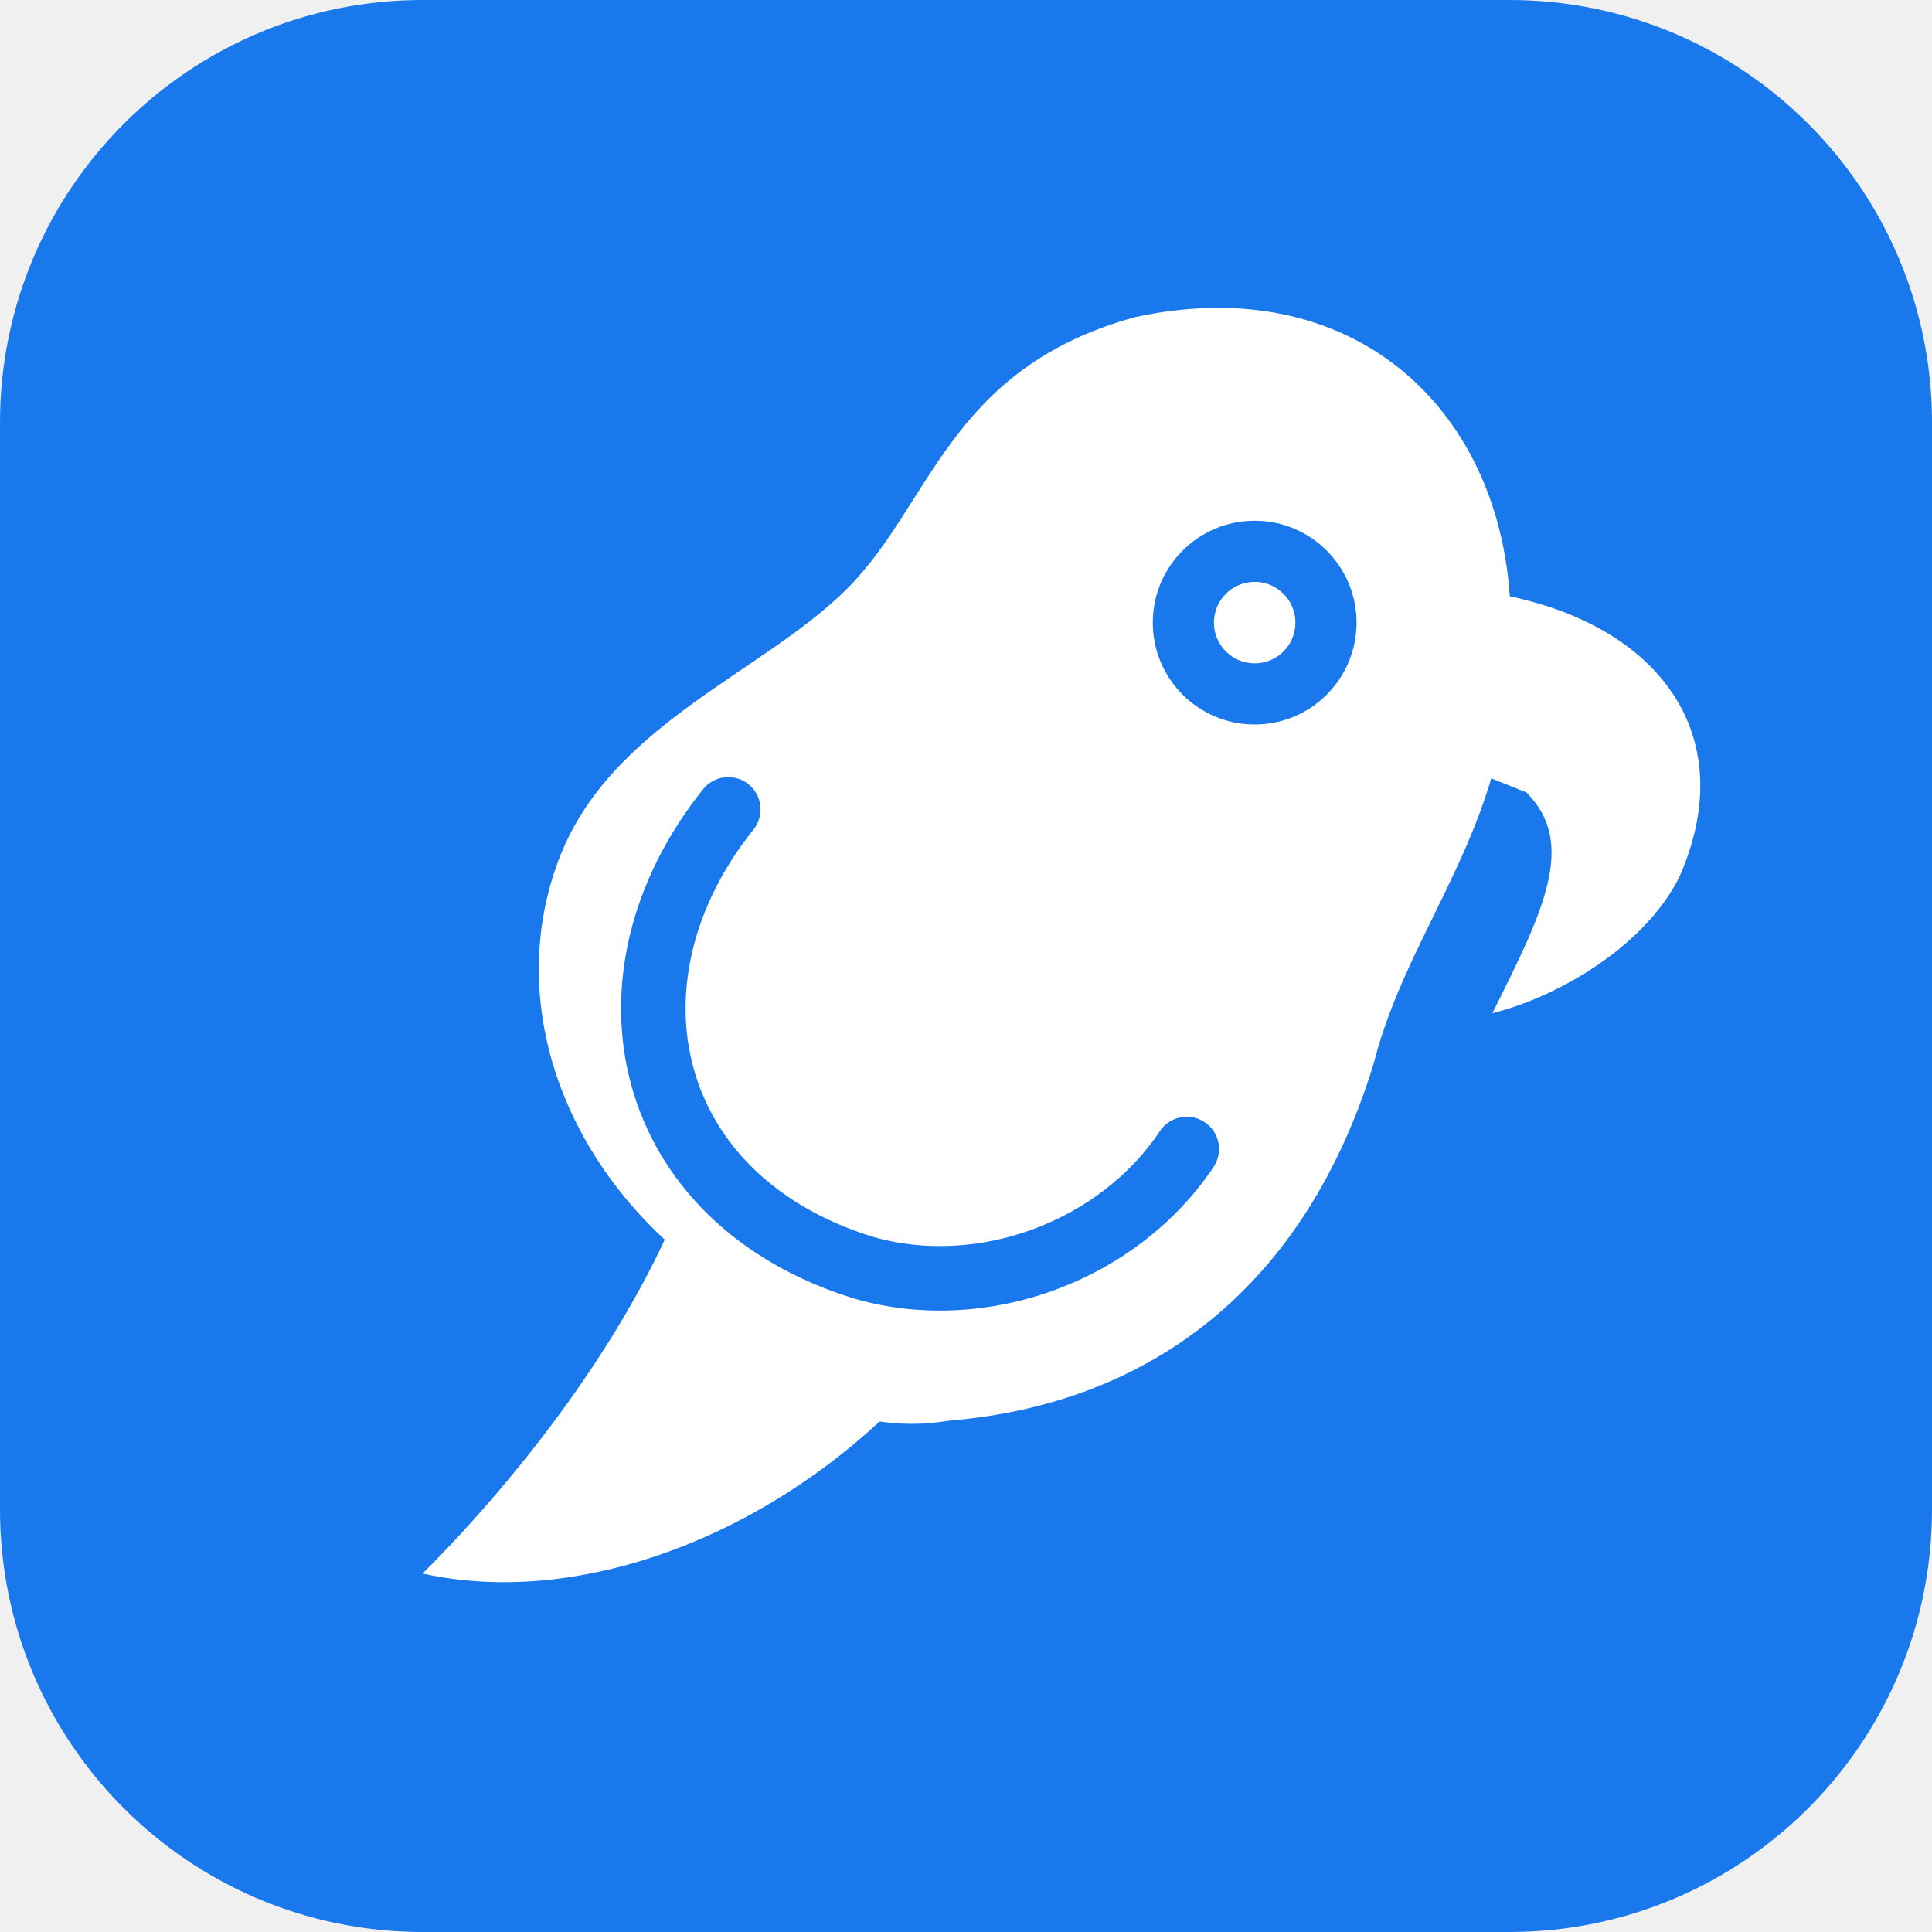
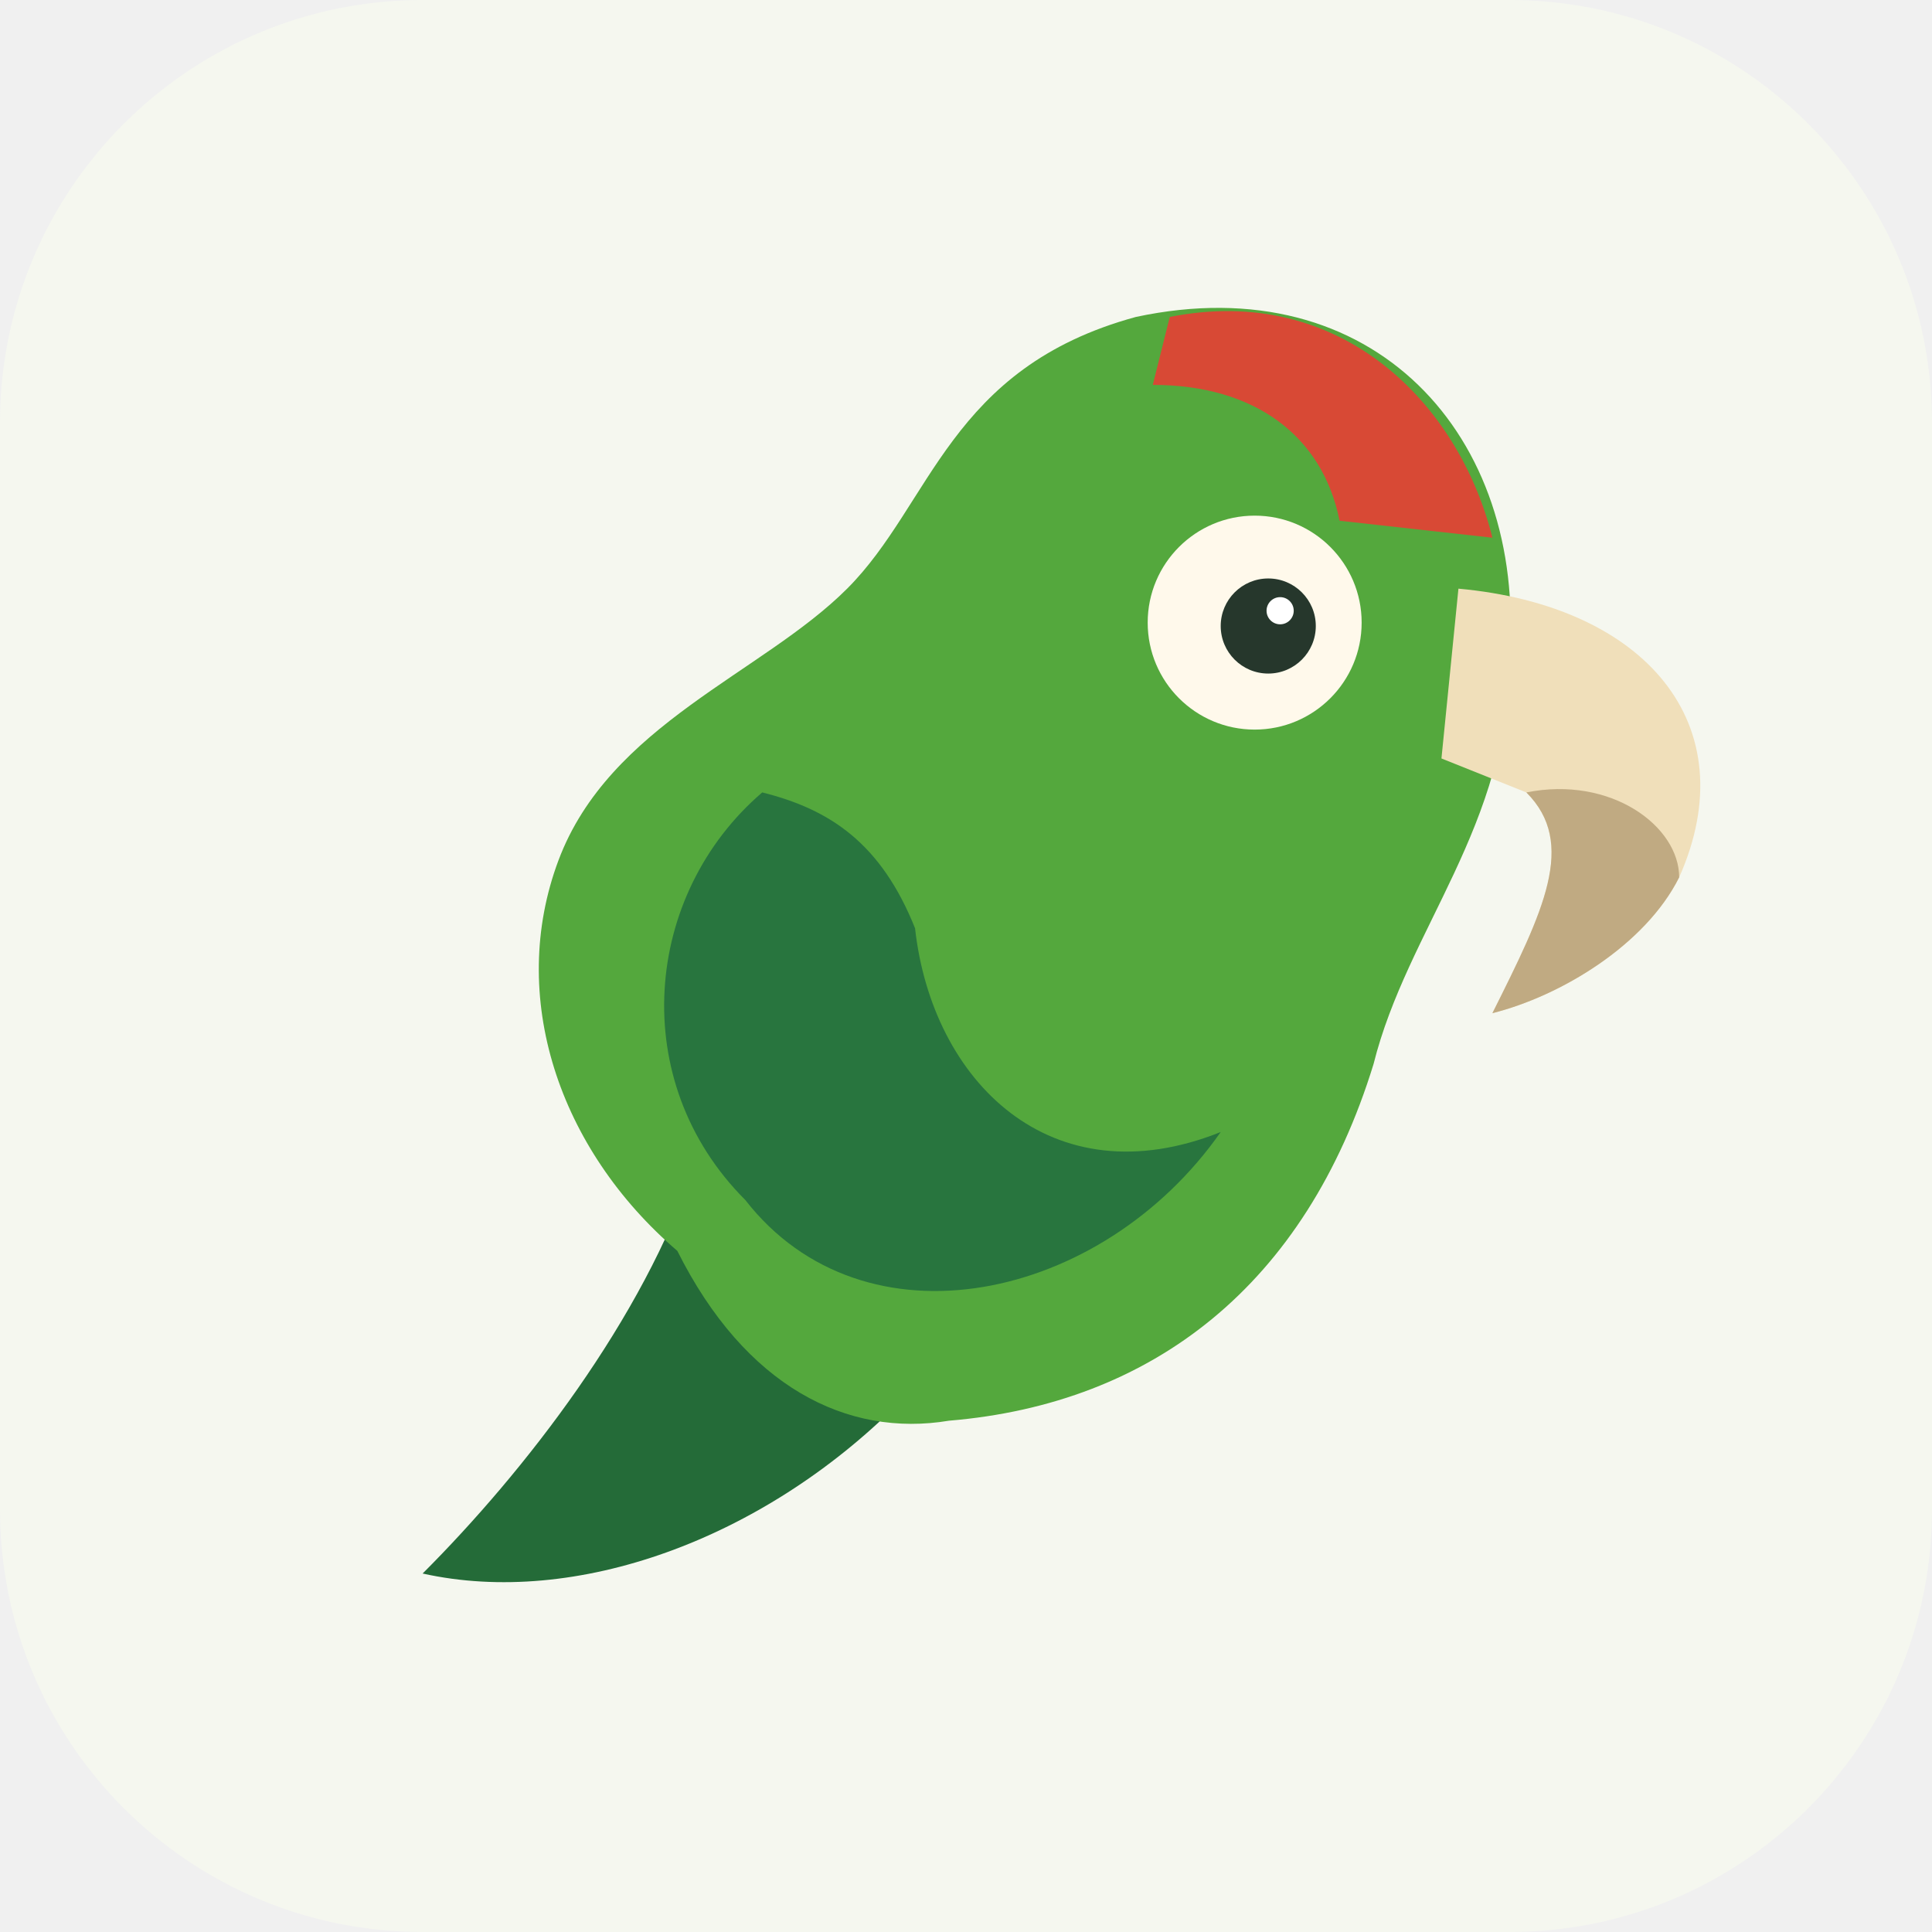
<svg xmlns="http://www.w3.org/2000/svg" viewBox="0 0 512 512">
-   <rect width="512" height="512" rx="112" fill="#1878ec" />
+   <rect width="512" height="512" rx="112" fill="#f5f7ef" />
  <g transform="translate(40 30) scale(4.5)">
-     <defs>
-       <mask id="cut">
-         <rect width="96" height="96" fill="white" />
-         <circle cx="65" cy="30" r="6" fill="black" />
-         <path d="M34 41C26 51 29 64 42 68C49 70 57 67 61 61" fill="none" stroke="black" stroke-width="3.8" stroke-linecap="round" />
-       </mask>
-     </defs>
-     <g fill="#fff" mask="url(#cut)">
-       <path d="M31 67C24 61 21 52 24 44C27 36 36 33 41 28C46 23 47 15 58 12C72 9 81 19 80 32C80 42 74 48 72 56C68 69 59 76 47 77C41 78 35 75 31 67Z" />
-       <path d="M77 28C88 29 94 36 90 45C88 49 83 52 79 53C82 47 84 43 81 40L76 38Z" />
-       <path d="M32 62C29 71 22 80 16 86C25 88 36 84 44 76Z" />
-     </g>
-     <circle cx="65" cy="30" r="2.4" fill="#fff" />
+     <path fill="#246b38" d="M32 62C29 71 22 80 16 86C25 88 36 84 44 76Z" />
+     <path fill="#54a83d" d="M31 67C24 61 21 52 24 44C27 36 36 33 41 28C46 23 47 15 58 12C72 9 81 19 80 32C80 42 74 48 72 56C68 69 59 76 47 77C41 78 35 75 31 67Z" />
+     <path fill="#d84935" d="M60 12C70 10 77 17 79 25L70 24C69 19 65 16 59 16Z" />
+     <path fill="#28753e" d="M36 40C29 46 28 57 35 64C42 73 56 70 63 60C53 64 46 57 45 48C43 43 40 41 36 40Z" />
+     <path fill="#f0dfba" d="M77 28C88 29 94 36 90 45C88 49 83 52 79 53C82 47 84 43 81 40L76 38Z" />
+     <path fill="#c0aa82" d="M81 40C86 39 90 42 90 45C88 49 83 52 79 53C82 47 84 43 81 40Z" />
+     <circle cx="65" cy="30" r="6.3" fill="#fff9eb" />
+     <circle cx="65.8" cy="30.2" r="2.8" fill="#26372c" />
+     <circle cx="66.5" cy="29.3" r=".8" fill="white" />
  </g>
</svg>
